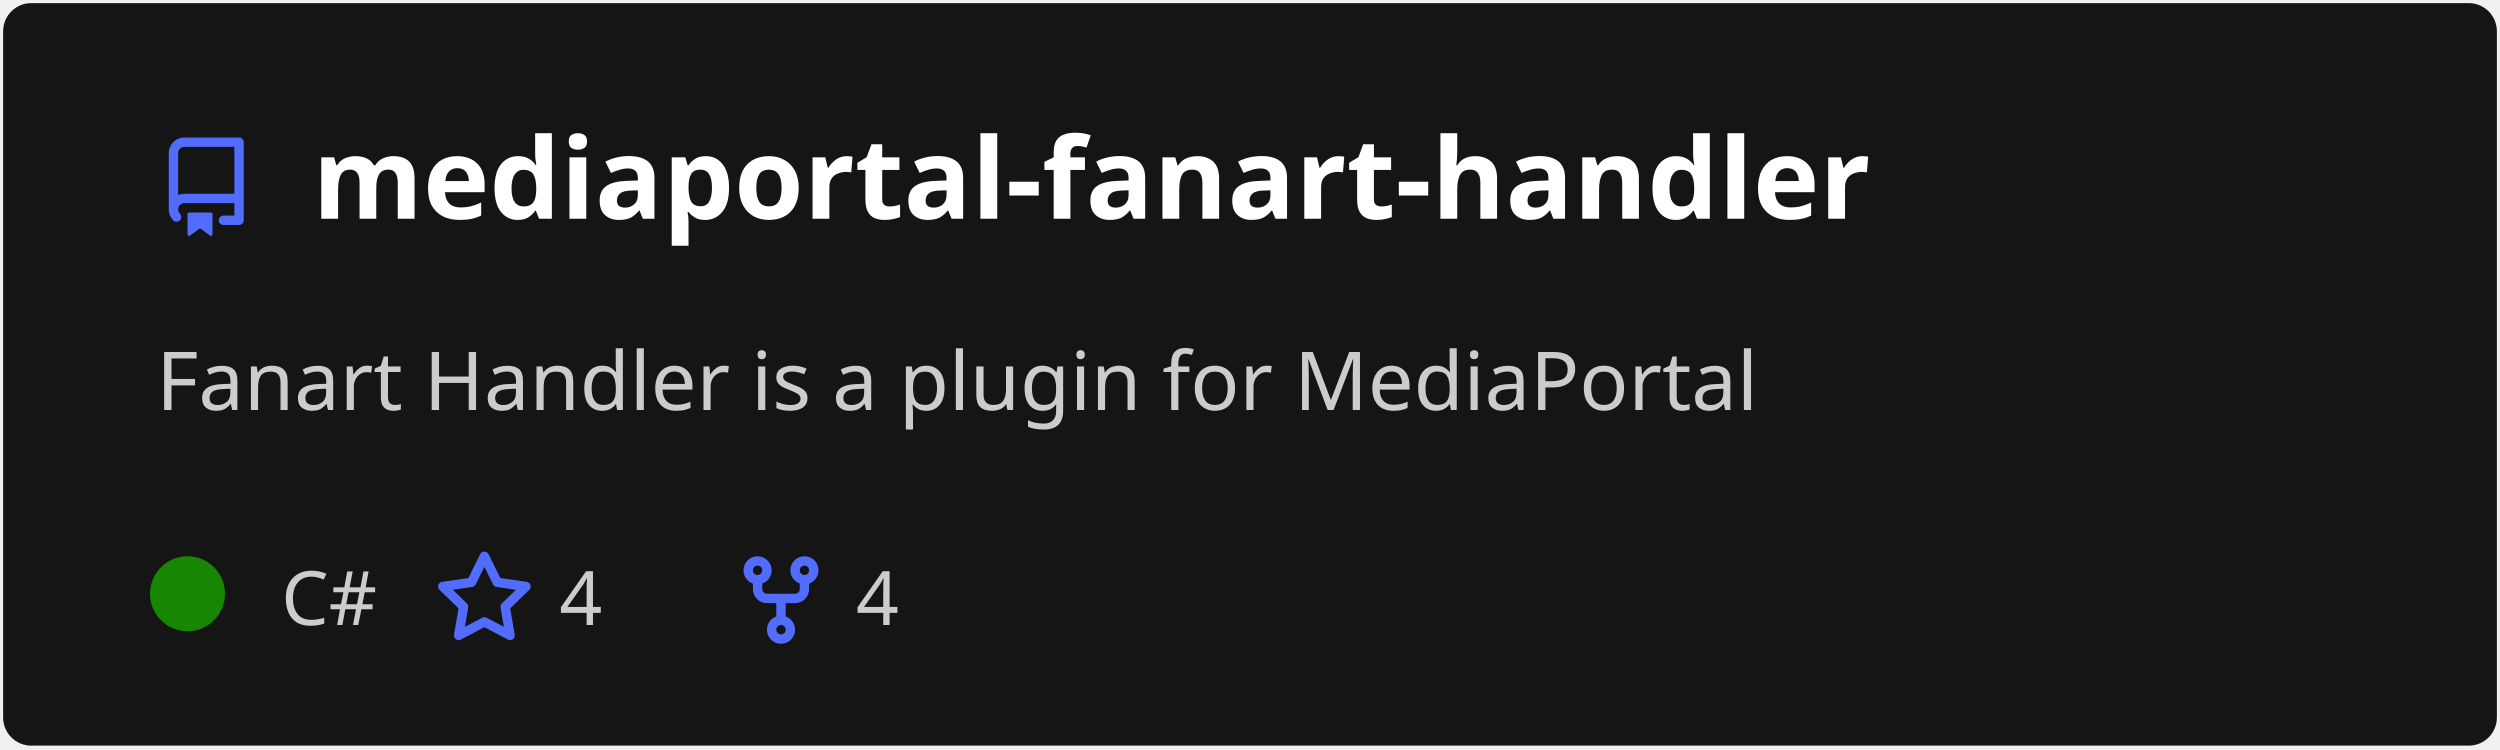
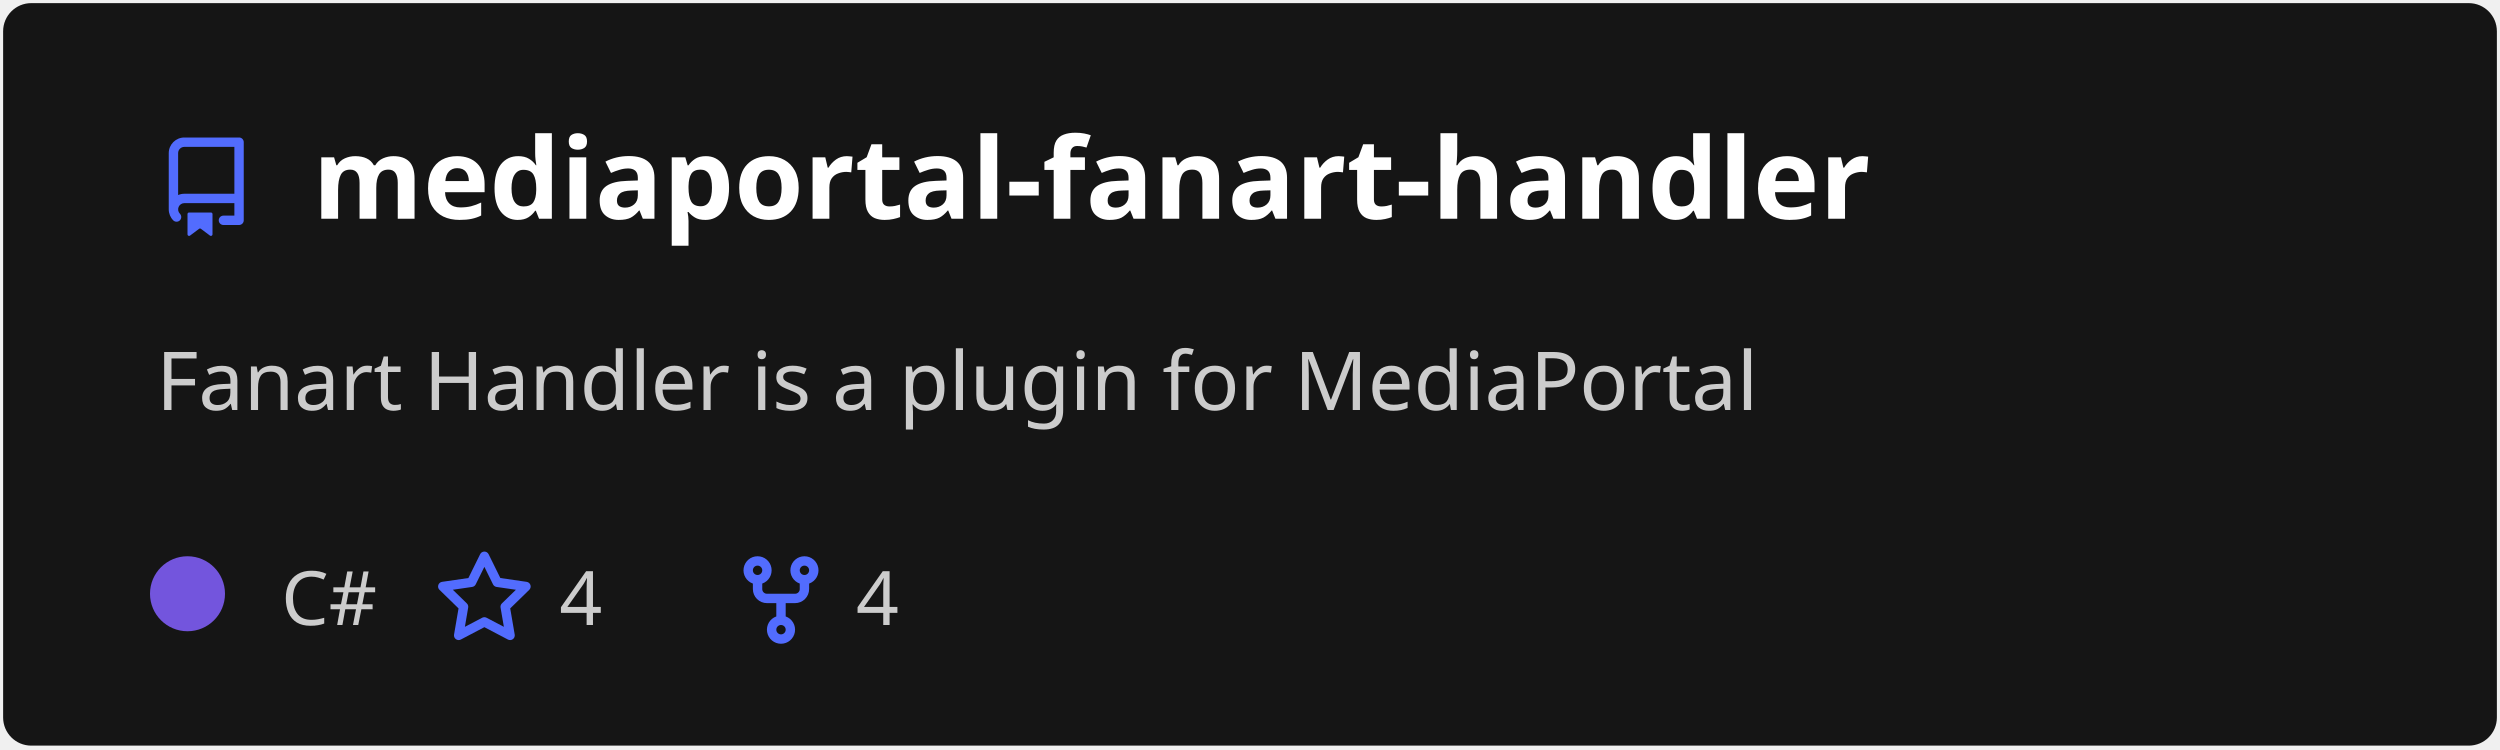
<svg xmlns="http://www.w3.org/2000/svg" width="400" height="120" viewBox="0 0 400 120" fill="none" role="img" aria-labelledby="descId">
  <style>
          .header {
            font: 600 18px 'Segoe UI', Ubuntu, Sans-Serif;
            fill: #fff;
            animation: fadeInAnimation 0.8s ease-in-out forwards;
          }
          @supports(-moz-appearance: auto) {
            /* Selector detects Firefox */
            .header { font-size: 15.5px; }
          }
          
    .description {
      font: 400 13px 'Segoe UI', Ubuntu, Sans-Serif;fill: #ccc;
      
    }
    .gray { font: 400 12px 'Segoe UI', Ubuntu, Sans-Serif; fill: #ccc }
    .badge { font: 600 11px 'Segoe UI', Ubuntu, Sans-Serif; }
    .badge rect { opacity: 0.2 }

    .stat { font: 400 12px 'Segoe UI', Ubuntu, Sans-Serif; fill: #ccc }
    .stagger {
      opacity: 0;
      animation: fadeInAnimation 0.3s ease-in-out forwards;
    }
    .not_bold { font-weight: 400 }
    .bold { font-weight: 700 }
    .icon {
      fill: #526cfe;
      display: block;
    }
  

          
      /* Animations */
      @keyframes scaleInAnimation {
        from {
          transform: translate(-5px, 5px) scale(0);
        }
        to {
          transform: translate(-5px, 5px) scale(1);
        }
      }
      @keyframes fadeInAnimation {
        from {
          opacity: 0;
        }
        to {
          opacity: 1;
        }
      }
    
          * { animation-duration: 0s !important; animation-delay: 0s !important; }
        </style>
  <rect data-testid="card-bg" x="0.5" y="0.5" rx="4.5" height="99%" stroke="#e4e2e2" width="399" fill="#151515" stroke-opacity="0" />
  <g data-testid="card-title" transform="translate(25, 35)">
    <g transform="translate(0, 0)">
      <svg class="icon" x="0" y="-13" viewBox="0 0 16 16" version="1.1" width="16" height="16">
        <path fill-rule="evenodd" d="M2 2.5A2.5 2.5 0 014.5 0h8.75a.75.75 0 01.75.75v12.5a.75.75 0 01-.75.75h-2.5a.75.75 0 110-1.5h1.75v-2h-8a1 1 0 00-.714 1.7.75.75 0 01-1.072 1.05A2.495 2.495 0 012 11.5v-9zm10.5-1V9h-8c-.356 0-.694.074-1 .208V2.5a1 1 0 011-1h8zM5 12.25v3.25a.25.25 0 00.4.2l1.45-1.087a.25.25 0 01.3 0L8.6 15.7a.25.25 0 00.4-.2v-3.25a.25.25 0 00-.25-.25h-3.5a.25.25 0 00-.25.25z" />
      </svg>
    </g>
    <g transform="translate(25, 0)">
      <text x="0" y="0" class="header" data-testid="header">mediaportal-fanart-handler</text>
    </g>
  </g>
  <g data-testid="main-card-body" transform="translate(0, 55)">
    <text class="description" x="25" y="-5">
      <tspan dy="1.2em" x="25">Fanart Handler is a plugin for MediaPortal</tspan>
    </text>
    <g transform="translate(30, 45)">
      <g transform="translate(0, 0)">
        <g data-testid="primary-lang">
-           <circle data-testid="lang-color" cx="0" cy="-5" r="6" fill="#178600" />
+           <circle data-testid="lang-color" cx="0" cy="-5" r="6" fill="#7355dd" />
          <text data-testid="lang-name" class="gray" x="15">C#</text>
        </g>
      </g>
      <g transform="translate(39.5, 0)">
        <g transform="translate(0, 0)">
          <svg class="icon" y="-12" viewBox="0 0 16 16" version="1.1" width="16" height="16">
            <path fill-rule="evenodd" d="M8 .25a.75.75 0 01.673.418l1.882 3.815 4.21.612a.75.75 0 01.416 1.279l-3.046 2.97.719 4.192a.75.75 0 01-1.088.791L8 12.347l-3.766 1.98a.75.75 0 01-1.088-.79l.72-4.194L.818 6.374a.75.75 0 01.416-1.28l4.21-.611L7.327.668A.75.75 0 018 .25zm0 2.445L6.615 5.5a.75.75 0 01-.564.41l-3.097.45 2.24 2.184a.75.75 0 01.216.664l-.528 3.084 2.769-1.456a.75.75 0 01.698 0l2.77 1.456-.53-3.084a.75.75 0 01.216-.664l2.24-2.183-3.096-.45a.75.75 0 01-.564-.41L8 2.694v.001z" />
          </svg>
        </g>
        <g transform="translate(20, 0)">
          <text data-testid="stargazers" class="gray">4</text>
        </g>
      </g>
      <g transform="translate(86.96, 0)">
        <g transform="translate(0, 0)">
          <svg class="icon" y="-12" viewBox="0 0 16 16" version="1.1" width="16" height="16">
            <path fill-rule="evenodd" d="M5 3.25a.75.75 0 11-1.5 0 .75.75 0 011.5 0zm0 2.122a2.25 2.25 0 10-1.5 0v.878A2.25 2.25 0 005.75 8.5h1.5v2.128a2.251 2.251 0 101.5 0V8.5h1.5a2.25 2.25 0 002.25-2.25v-.878a2.25 2.25 0 10-1.5 0v.878a.75.75 0 01-.75.75h-4.5A.75.75 0 015 6.25v-.878zm3.75 7.378a.75.75 0 11-1.5 0 .75.75 0 011.5 0zm3-8.75a.75.75 0 100-1.5.75.75 0 000 1.5z" />
          </svg>
        </g>
        <g transform="translate(20, 0)">
          <text data-testid="forkcount" class="gray">4</text>
        </g>
      </g>
    </g>
    <svg x="0" y="0">
      <g transform="translate(-3, 68)">
      
    </g>
    </svg>
  </g>
</svg>
